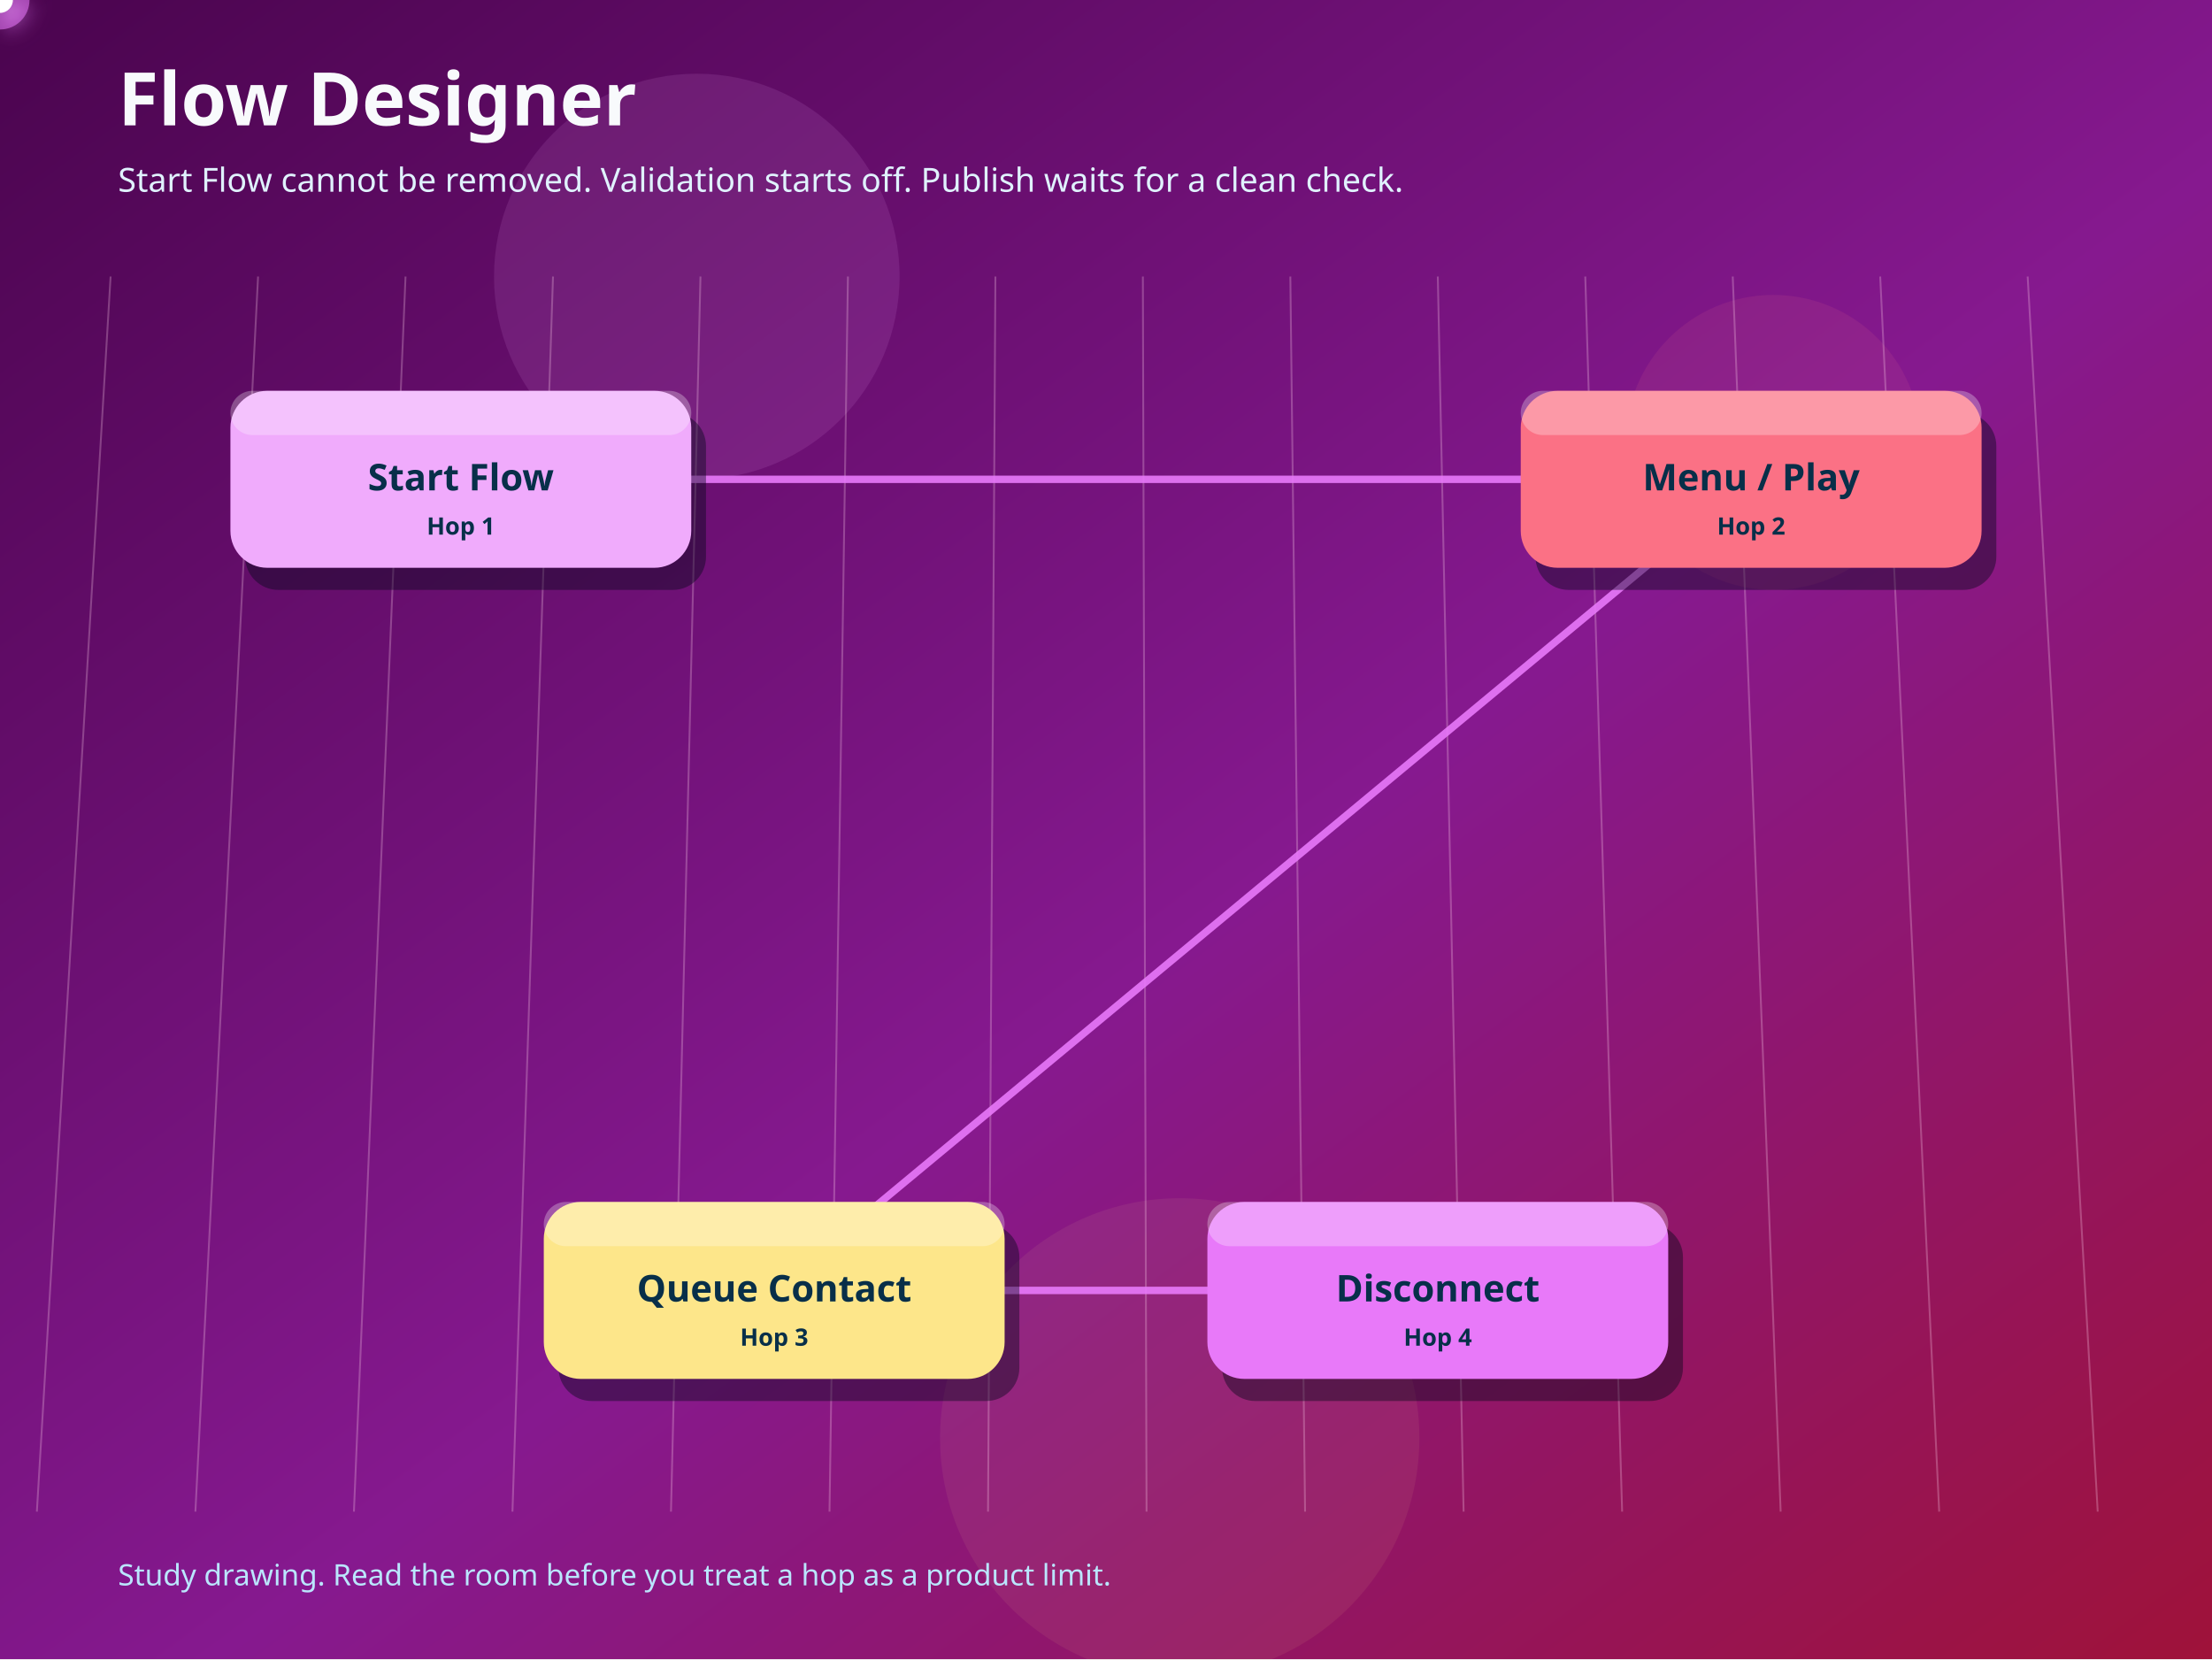
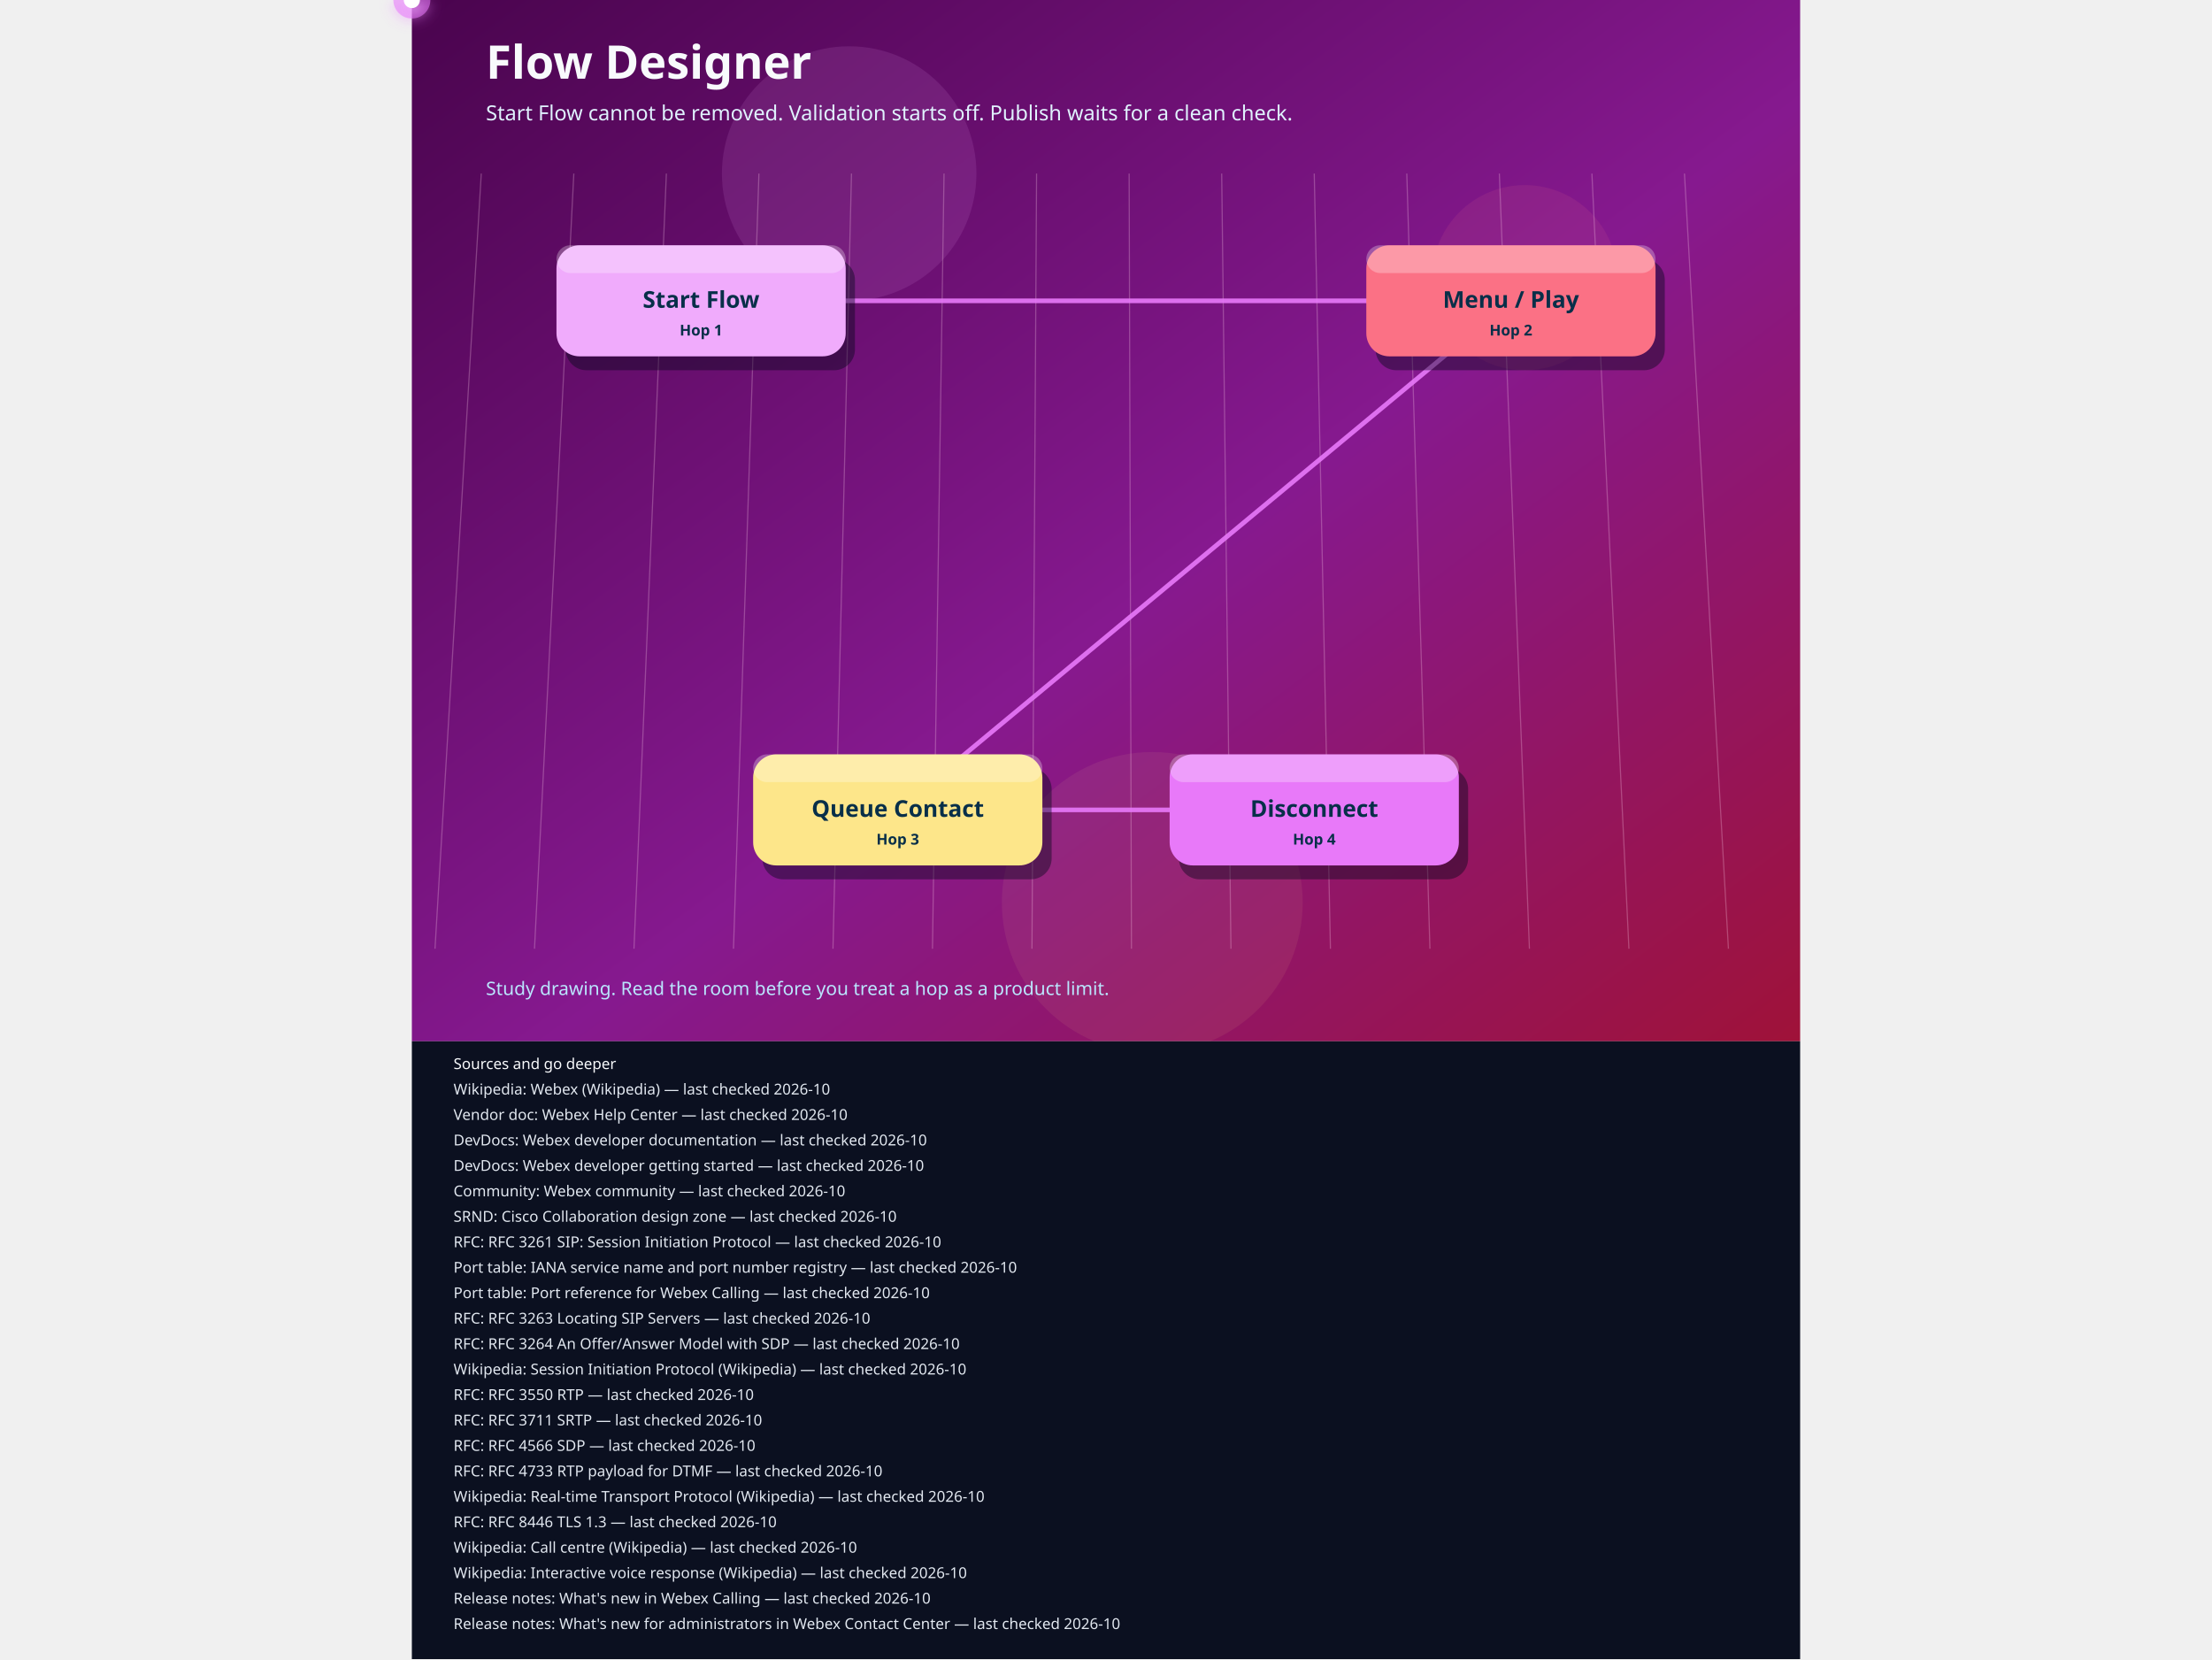
- <svg xmlns="http://www.w3.org/2000/svg" width="1200" height="900" viewBox="0 0 1200 900" data-layout="funnel" role="img" aria-label="Flow Designer">
+ <svg xmlns="http://www.w3.org/2000/svg" data-src-base="900" width="1200" height="900" viewBox="0 0 1200 1434" data-layout="funnel" role="img" aria-label="Flow Designer">
  <defs>
    <linearGradient id="sky" x1="0" y1="0" x2="1" y2="1">
      <stop offset="0" stop-color="#4a044e" />
      <stop offset="0.55" stop-color="#86198f" />
      <stop offset="1" stop-color="#9f1239" />
    </linearGradient>
    <filter id="glow" x="-40%" y="-40%" width="180%" height="180%">
      <feGaussianBlur stdDeviation="6" result="b" />
      <feMerge>
        <feMergeNode in="b" />
        <feMergeNode in="SourceGraphic" />
      </feMerge>
    </filter>
  </defs>
  <rect width="1200" height="900" fill="url(#sky)" />
  <g opacity="0.5">
    <animateTransform attributeName="transform" type="translate" values="0 0; 0 28; 0 0" dur="13s" repeatCount="indefinite" />
    <circle cx="378" cy="150" r="110" fill="#f0abfc" opacity="0.22" />
    <circle cx="962" cy="240" r="80" fill="#fb7185" opacity="0.2" />
    <circle cx="640" cy="780" r="130" fill="#fde68a" opacity="0.14" />
  </g>
  <g>
    <animateTransform attributeName="transform" type="translate" values="0 0; -16 10; 0 0" dur="18s" repeatCount="indefinite" />
    <g opacity="0.28" stroke="#fbcfe8" stroke-width="1">
      <line x1="60" y1="150" x2="20" y2="820" />
      <line x1="140" y1="150" x2="106" y2="820" />
      <line x1="220" y1="150" x2="192" y2="820" />
      <line x1="300" y1="150" x2="278" y2="820" />
      <line x1="380" y1="150" x2="364" y2="820" />
      <line x1="460" y1="150" x2="450" y2="820" />
      <line x1="540" y1="150" x2="536" y2="820" />
      <line x1="620" y1="150" x2="622" y2="820" />
      <line x1="700" y1="150" x2="708" y2="820" />
      <line x1="780" y1="150" x2="794" y2="820" />
      <line x1="860" y1="150" x2="880" y2="820" />
      <line x1="940" y1="150" x2="966" y2="820" />
      <line x1="1020" y1="150" x2="1052" y2="820" />
      <line x1="1100" y1="150" x2="1138" y2="820" />
    </g>
  </g>
  <text x="64" y="68" fill="#f8fafc" font-size="40" font-family="system-ui,sans-serif" font-weight="800">Flow Designer</text>
  <text x="64" y="104" fill="#e0f2fe" font-size="18" font-family="system-ui,sans-serif">Start Flow cannot be removed. Validation starts off. Publish waits for a clean check.</text>
  <path d="M 250 260 L 950 260 L 420 700 L 780 700" fill="none" stroke="#e879f9" stroke-width="4" stroke-linecap="round" opacity="0.9" />
  <g class="hop">
    <rect x="133.0" y="224.0" width="250" height="96" rx="18" fill="#020617" opacity="0.42" />
    <rect x="125.0" y="212.0" width="250" height="96" rx="20" fill="#f0abfc" />
    <rect x="125.0" y="212.0" width="250" height="24" rx="12" fill="#ffffff" opacity="0.28" />
    <text x="250" y="266.0" text-anchor="middle" fill="#082f49" font-size="20" font-family="system-ui,sans-serif" font-weight="800">Start Flow</text>
    <text x="250" y="290.0" text-anchor="middle" fill="#082f49" font-size="13" font-family="system-ui,sans-serif" font-weight="700">Hop 1</text>
  </g>
  <g class="hop">
    <rect x="833.0" y="224.0" width="250" height="96" rx="18" fill="#020617" opacity="0.42" />
    <rect x="825.0" y="212.0" width="250" height="96" rx="20" fill="#fb7185" />
    <rect x="825.0" y="212.0" width="250" height="24" rx="12" fill="#ffffff" opacity="0.28" />
    <text x="950" y="266.0" text-anchor="middle" fill="#082f49" font-size="20" font-family="system-ui,sans-serif" font-weight="800">Menu / Play</text>
    <text x="950" y="290.0" text-anchor="middle" fill="#082f49" font-size="13" font-family="system-ui,sans-serif" font-weight="700">Hop 2</text>
  </g>
  <g class="hop">
    <rect x="303.0" y="664.0" width="250" height="96" rx="18" fill="#020617" opacity="0.42" />
    <rect x="295.0" y="652.0" width="250" height="96" rx="20" fill="#fde68a" />
    <rect x="295.0" y="652.0" width="250" height="24" rx="12" fill="#ffffff" opacity="0.28" />
    <text x="420" y="706.0" text-anchor="middle" fill="#082f49" font-size="20" font-family="system-ui,sans-serif" font-weight="800">Queue Contact</text>
    <text x="420" y="730.0" text-anchor="middle" fill="#082f49" font-size="13" font-family="system-ui,sans-serif" font-weight="700">Hop 3</text>
  </g>
  <g class="hop">
    <rect x="663.0" y="664.0" width="250" height="96" rx="18" fill="#020617" opacity="0.42" />
    <rect x="655.0" y="652.0" width="250" height="96" rx="20" fill="#e879f9" />
    <rect x="655.0" y="652.0" width="250" height="24" rx="12" fill="#ffffff" opacity="0.28" />
    <text x="780" y="706.0" text-anchor="middle" fill="#082f49" font-size="20" font-family="system-ui,sans-serif" font-weight="800">Disconnect</text>
    <text x="780" y="730.0" text-anchor="middle" fill="#082f49" font-size="13" font-family="system-ui,sans-serif" font-weight="700">Hop 4</text>
  </g>
  <g filter="url(#glow)">
    <animateMotion dur="7.3s" repeatCount="indefinite" path="M 250 260 L 950 260 L 420 700 L 780 700" />
    <circle r="16" fill="#e879f9" opacity="0.55" />
    <circle r="7" fill="#ffffff" />
  </g>
  <text x="64" y="860" fill="#bae6fd" font-size="16" font-family="system-ui,sans-serif">Study drawing. Read the room before you treat a hop as a product limit.</text>
+   <g id="go-deeper">
+     <rect x="0" y="900" width="1200" height="534" fill="#0b1020" />
+     <text x="36" y="924" fill="#f8fafc" font-size="13" font-family="system-ui,sans-serif">Sources and go deeper</text>
+     <a href="https://en.wikipedia.org/wiki/Webex">
+       <text x="36" y="946" fill="#e2e8f0" font-size="13" font-family="system-ui,sans-serif">Wikipedia: Webex (Wikipedia) — last checked 2026-10</text>
+     </a>
+     <a href="https://help.webex.com/">
+       <text x="36" y="968" fill="#e2e8f0" font-size="13" font-family="system-ui,sans-serif">Vendor doc: Webex Help Center — last checked 2026-10</text>
+     </a>
+     <a href="https://developer.webex.com/">
+       <text x="36" y="990" fill="#e2e8f0" font-size="13" font-family="system-ui,sans-serif">DevDocs: Webex developer documentation — last checked 2026-10</text>
+     </a>
+     <a href="https://developer.webex.com/docs/getting-started">
+       <text x="36" y="1012" fill="#e2e8f0" font-size="13" font-family="system-ui,sans-serif">DevDocs: Webex developer getting started — last checked 2026-10</text>
+     </a>
+     <a href="https://help.webex.com/community">
+       <text x="36" y="1034" fill="#e2e8f0" font-size="13" font-family="system-ui,sans-serif">Community: Webex community — last checked 2026-10</text>
+     </a>
+     <a href="https://www.cisco.com/c/en/us/solutions/enterprise/design-zone-collaboration/index.html">
+       <text x="36" y="1056" fill="#e2e8f0" font-size="13" font-family="system-ui,sans-serif">SRND: Cisco Collaboration design zone — last checked 2026-10</text>
+     </a>
+     <a href="https://www.rfc-editor.org/rfc/rfc3261">
+       <text x="36" y="1078" fill="#e2e8f0" font-size="13" font-family="system-ui,sans-serif">RFC: RFC 3261 SIP: Session Initiation Protocol — last checked 2026-10</text>
+     </a>
+     <a href="https://www.iana.org/assignments/service-names-port-numbers/service-names-port-numbers.xhtml">
+       <text x="36" y="1100" fill="#e2e8f0" font-size="13" font-family="system-ui,sans-serif">Port table: IANA service name and port number registry — last checked 2026-10</text>
+     </a>
+     <a href="https://help.webex.com/article/b2exve">
+       <text x="36" y="1122" fill="#e2e8f0" font-size="13" font-family="system-ui,sans-serif">Port table: Port reference for Webex Calling — last checked 2026-10</text>
+     </a>
+     <a href="https://www.rfc-editor.org/rfc/rfc3263">
+       <text x="36" y="1144" fill="#e2e8f0" font-size="13" font-family="system-ui,sans-serif">RFC: RFC 3263 Locating SIP Servers — last checked 2026-10</text>
+     </a>
+     <a href="https://www.rfc-editor.org/rfc/rfc3264">
+       <text x="36" y="1166" fill="#e2e8f0" font-size="13" font-family="system-ui,sans-serif">RFC: RFC 3264 An Offer/Answer Model with SDP — last checked 2026-10</text>
+     </a>
+     <a href="https://en.wikipedia.org/wiki/Session_Initiation_Protocol">
+       <text x="36" y="1188" fill="#e2e8f0" font-size="13" font-family="system-ui,sans-serif">Wikipedia: Session Initiation Protocol (Wikipedia) — last checked 2026-10</text>
+     </a>
+     <a href="https://www.rfc-editor.org/rfc/rfc3550">
+       <text x="36" y="1210" fill="#e2e8f0" font-size="13" font-family="system-ui,sans-serif">RFC: RFC 3550 RTP — last checked 2026-10</text>
+     </a>
+     <a href="https://www.rfc-editor.org/rfc/rfc3711">
+       <text x="36" y="1232" fill="#e2e8f0" font-size="13" font-family="system-ui,sans-serif">RFC: RFC 3711 SRTP — last checked 2026-10</text>
+     </a>
+     <a href="https://www.rfc-editor.org/rfc/rfc4566">
+       <text x="36" y="1254" fill="#e2e8f0" font-size="13" font-family="system-ui,sans-serif">RFC: RFC 4566 SDP — last checked 2026-10</text>
+     </a>
+     <a href="https://www.rfc-editor.org/rfc/rfc4733">
+       <text x="36" y="1276" fill="#e2e8f0" font-size="13" font-family="system-ui,sans-serif">RFC: RFC 4733 RTP payload for DTMF — last checked 2026-10</text>
+     </a>
+     <a href="https://en.wikipedia.org/wiki/Real-time_Transport_Protocol">
+       <text x="36" y="1298" fill="#e2e8f0" font-size="13" font-family="system-ui,sans-serif">Wikipedia: Real-time Transport Protocol (Wikipedia) — last checked 2026-10</text>
+     </a>
+     <a href="https://www.rfc-editor.org/rfc/rfc8446">
+       <text x="36" y="1320" fill="#e2e8f0" font-size="13" font-family="system-ui,sans-serif">RFC: RFC 8446 TLS 1.3 — last checked 2026-10</text>
+     </a>
+     <a href="https://en.wikipedia.org/wiki/Call_centre">
+       <text x="36" y="1342" fill="#e2e8f0" font-size="13" font-family="system-ui,sans-serif">Wikipedia: Call centre (Wikipedia) — last checked 2026-10</text>
+     </a>
+     <a href="https://en.wikipedia.org/wiki/Interactive_voice_response">
+       <text x="36" y="1364" fill="#e2e8f0" font-size="13" font-family="system-ui,sans-serif">Wikipedia: Interactive voice response (Wikipedia) — last checked 2026-10</text>
+     </a>
+     <a href="https://help.webex.com/article/278bz2">
+       <text x="36" y="1386" fill="#e2e8f0" font-size="13" font-family="system-ui,sans-serif">Release notes: What's new in Webex Calling — last checked 2026-10</text>
+     </a>
+     <a href="https://help.webex.com/article/nv7abhz">
+       <text x="36" y="1408" fill="#e2e8f0" font-size="13" font-family="system-ui,sans-serif">Release notes: What's new for administrators in Webex Contact Center — last checked 2026-10</text>
+     </a>
+   </g>
</svg>
